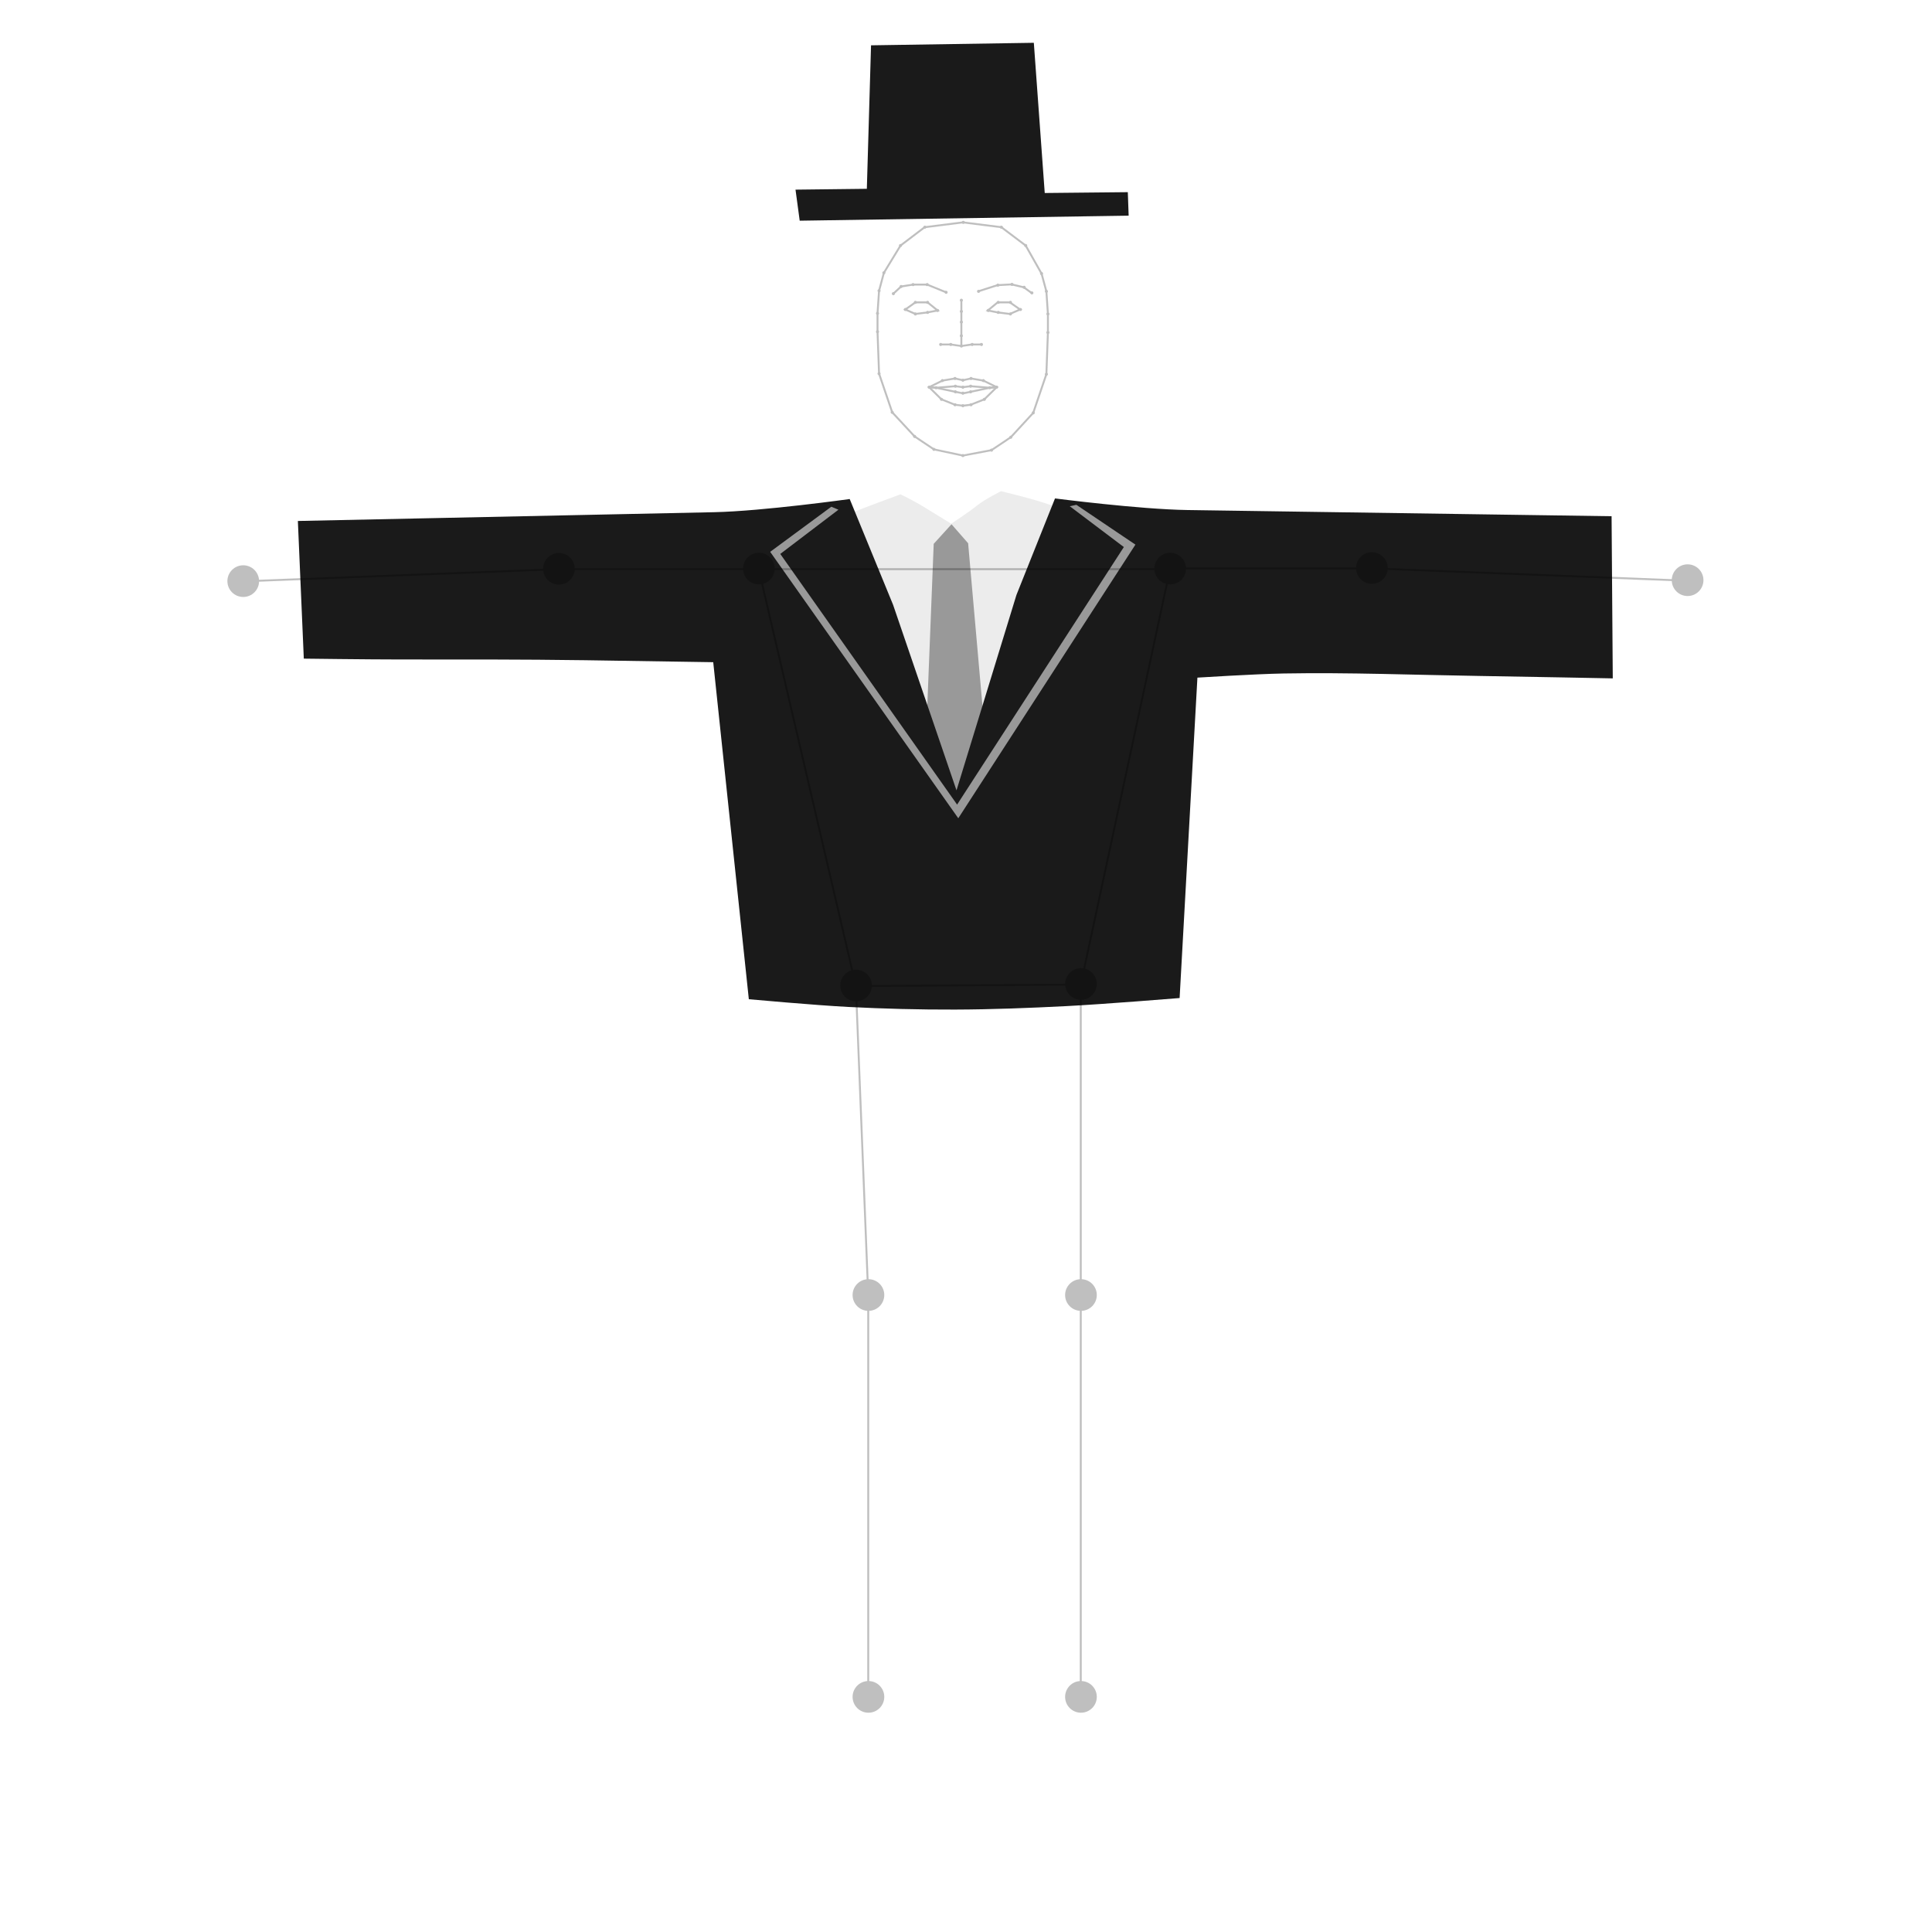
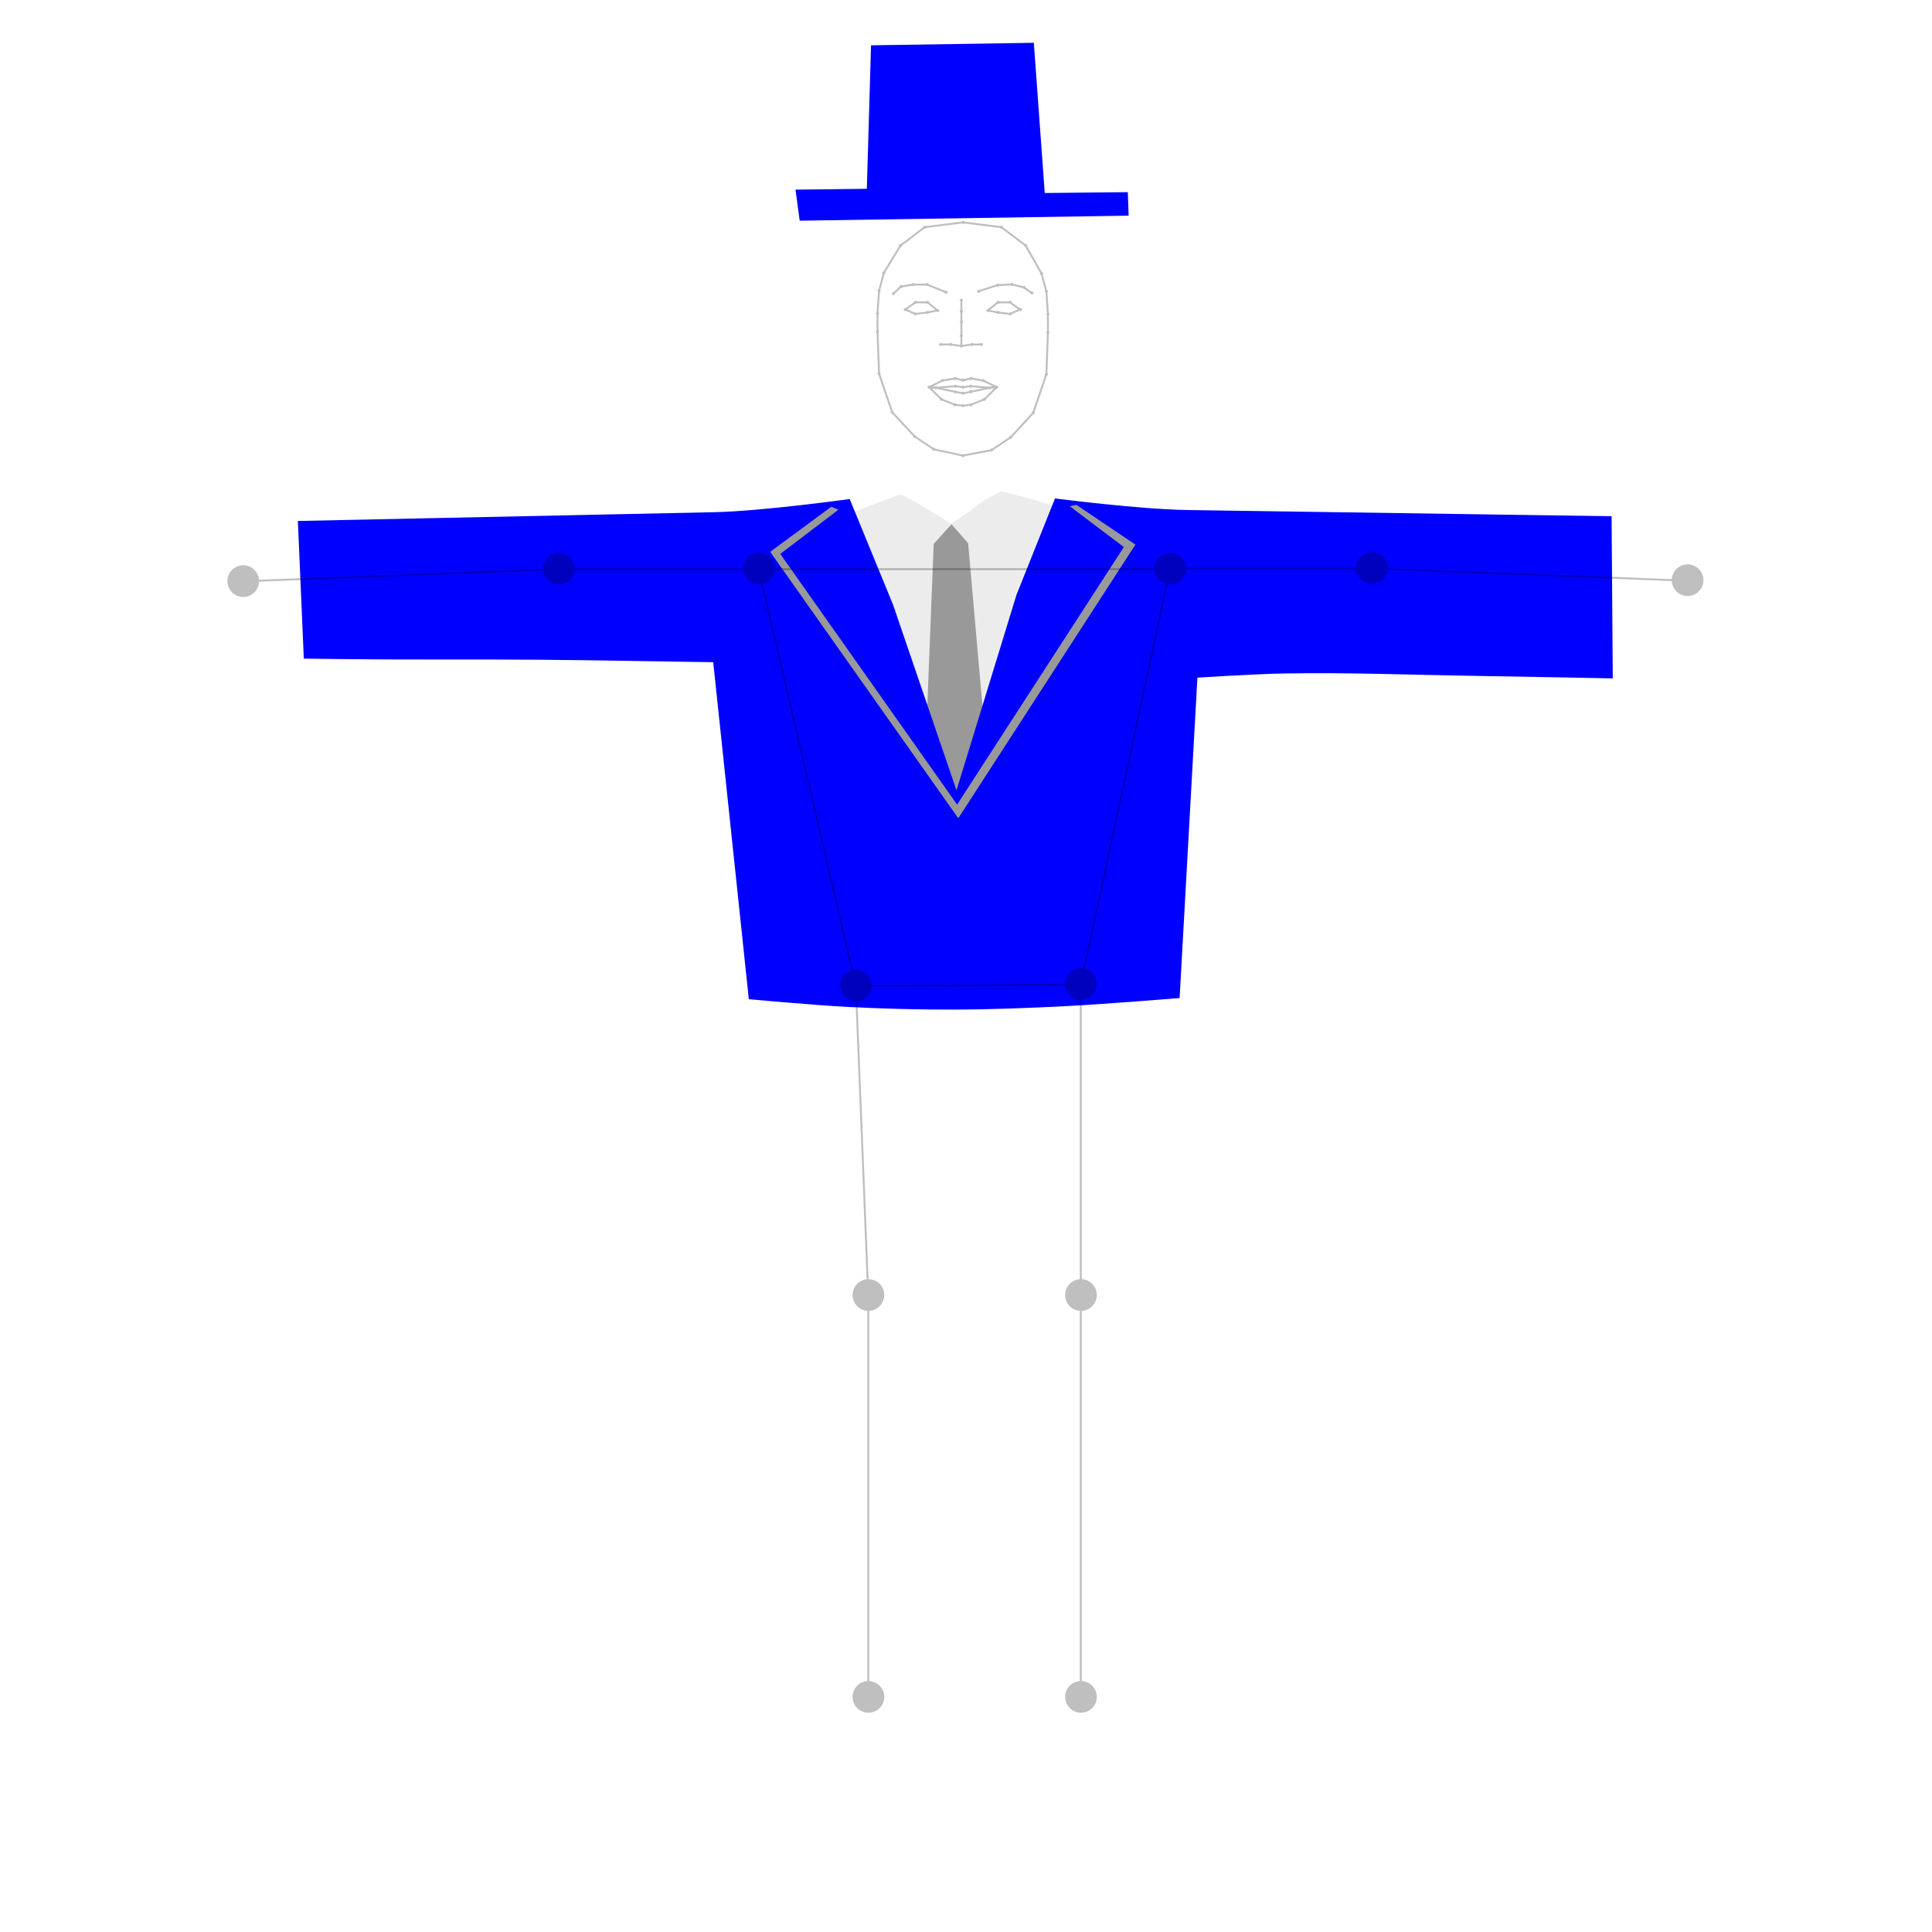
<svg xmlns="http://www.w3.org/2000/svg" version="1.1" id="Layer_1" x="0px" y="0px" width="1000px" height="1000px" viewBox="0 0 1000 1000" style="enable-background:new 0 0 1000 1000;" xml:space="preserve">
  <defs id="defs993" />
  <g id="illustration" style="fill:#000000">
    <path style="fill:#ececec" d="m 397.37,277.697 c 0,0 30.345,-7.197 45.991,-13.292 9.169,-3.572 22.728,-8.544 22.728,-8.544 0,0 6.197,2.898 12.49,6.761 l 13.759,8.447 c 0,0 9.155,-5.979 13.515,-9.511 3.727,-3.02 12.268,-7.321 12.268,-7.321 0,0 13.961,3.345 21.484,5.777 17.36,5.613 55.068,19.316 55.068,19.316 L 500.307,480.251 Z" id="path1138" />
    <path style="fill:#999999" d="m 492.502,271.353 -9.214,10.135 c 0,0 -0.762,19.238 -1.143,28.858 -0.64,16.141 -1.279,32.281 -1.919,48.422 -1.129,28.499 -3.388,85.497 -3.388,85.497 l 17.506,21.192 21.192,-20.577 c 0,0 -5.026,-57.002 -7.54,-85.504 -1.422,-16.126 -2.844,-32.252 -4.266,-48.378 -0.876,-9.939 -2.629,-29.816 -2.629,-29.816 z" id="path1194" />
-     <path style="fill:#1a1a1a" d="m 154.177,269.656 c 0,0 43.743,-0.923 65.615,-1.384 24.463,-0.516 48.926,-1.032 73.389,-1.548 25.473,-0.537 50.946,-1.075 76.419,-1.612 25.244,-0.533 70.203,-6.819 70.203,-6.819 l 22.459,54.76 18.813,55.046 c 4.67,13.664 14.01,40.993 14.01,40.993 l 12.25,-39.937 c 6.257,-20.4 18.772,-61.201 18.772,-61.201 l 19.962,-49.968 c 0,0 43.636,5.641 68.525,6.005 l 75.157,1.098 c 29.101,0.425 58.202,0.851 87.303,1.276 19.033,0.278 57.099,0.834 57.099,0.834 l 0.614,83.929 c 0,0 -46.321,-0.905 -69.483,-1.262 -33.584,-0.517 -67.173,-1.866 -100.756,-1.274 -14.931,0.263 -44.749,2.145 -44.749,2.145 0,0 -2.902,52.244 -4.354,78.365 l -4.86,87.482 c 0,0 -38.959,3.172 -58.474,4.172 -19.255,0.986 -38.533,1.737 -57.813,1.8 -18.399,0.06 -36.805,-0.42 -55.18,-1.359 -17.198,-0.879 -51.505,-3.998 -51.505,-3.998 l -9.157,-86.689 -9.27,-87.759 c 0,0 -45.676,-0.738 -66.381,-1.026 -33.301,-0.463 -62.305,-0.379 -95.61,-0.383 -16.642,-0.002 -49.925,-0.434 -49.925,-0.434 z" id="path985" />
+     <path style="fill:#0000ff" d="m 154.177,269.656 c 0,0 43.743,-0.923 65.615,-1.384 24.463,-0.516 48.926,-1.032 73.389,-1.548 25.473,-0.537 50.946,-1.075 76.419,-1.612 25.244,-0.533 70.203,-6.819 70.203,-6.819 l 22.459,54.76 18.813,55.046 c 4.67,13.664 14.01,40.993 14.01,40.993 l 12.25,-39.937 c 6.257,-20.4 18.772,-61.201 18.772,-61.201 l 19.962,-49.968 c 0,0 43.636,5.641 68.525,6.005 l 75.157,1.098 c 29.101,0.425 58.202,0.851 87.303,1.276 19.033,0.278 57.099,0.834 57.099,0.834 l 0.614,83.929 c 0,0 -46.321,-0.905 -69.483,-1.262 -33.584,-0.517 -67.173,-1.866 -100.756,-1.274 -14.931,0.263 -44.749,2.145 -44.749,2.145 0,0 -2.902,52.244 -4.354,78.365 l -4.86,87.482 c 0,0 -38.959,3.172 -58.474,4.172 -19.255,0.986 -38.533,1.737 -57.813,1.8 -18.399,0.06 -36.805,-0.42 -55.18,-1.359 -17.198,-0.879 -51.505,-3.998 -51.505,-3.998 l -9.157,-86.689 -9.27,-87.759 c 0,0 -45.676,-0.738 -66.381,-1.026 -33.301,-0.463 -62.305,-0.379 -95.61,-0.383 -16.642,-0.002 -49.925,-0.434 -49.925,-0.434 z" id="path985" />
    <path style="fill:#999999" d="m 433.968,263.821 -16.1,12.245 -13.998,10.647 40.949,58.052 50.574,71.697 50.828,-78.508 35.48,-54.802 -12.4,-9.359 -15.591,-11.768 3.416,-0.732 15.458,10.422 15.105,10.184 -38.109,58.869 -53.574,82.759 -54.053,-76.56 -43.306,-61.339 15.873,-11.712 15.761,-11.63 z" id="path1466" />
-     <path style="fill:#1a1a1a" d="m 413.927,114.232 170.262,-2.606 -0.434,-12.162 -43,0.434 -5.646,-77.747 -84.262,1.303 -2.172,74.272 -36.919,0.434 z" id="path1904" />
+     <path style="fill:#0000ff" d="m 413.927,114.232 170.262,-2.606 -0.434,-12.162 -43,0.434 -5.646,-77.747 -84.262,1.303 -2.172,74.272 -36.919,0.434 z" id="path1904" />
  </g>
  <g id="skeleton_1_" style="opacity:0.25">
    <circle id="rightShoulder" cx="392.8" cy="294.3" r="8.2" />
    <circle id="rightElbow" cx="289.3" cy="294.4" r="8.2" />
    <circle id="rightWrist" transform="matrix(0.9951,-0.09853767,0.09853767,0.9951,-29.0274,13.8698)" cx="125.9" cy="300.8" r="8.2" />
    <circle id="rightHip" cx="443.1" cy="510.1" r="8.2" />
    <circle id="rightKnee" cx="449.5" cy="670.3" r="8.2" />
    <circle id="rightAnkle" cx="449.5" cy="878.3" r="8.2" />
    <circle id="leftShoulder" cx="605.7" cy="294.3" r="8.2" />
    <circle id="leftElbow" cx="710.1" cy="294" r="8.2" />
    <circle id="leftWrist" cx="873.5" cy="300.3" r="8.2" />
    <circle id="leftHip" cx="559.5" cy="509.3" r="8.2" />
    <circle id="leftKnee" cx="559.5" cy="670.3" r="8.2" />
    <circle id="leftAnkle" cx="559.5" cy="878.3" r="8.2" />
    <polygon style="fill:none;stroke:#000000;stroke-miterlimit:10" points="443,510.4 559.4,509.6 605.6,294.6 392.7,294.6 " id="polygon886" />
    <polyline style="fill:none;stroke:#000000;stroke-miterlimit:10" points="391.7,294.6 289,294.6 125.7,300.9  " id="polyline888" />
    <polyline style="fill:none;stroke:#000000;stroke-miterlimit:10" points="607.1,294.2 710.3,294.2 873.6,300.6  " id="polyline890" />
    <polyline style="fill:none;stroke:#000000;stroke-miterlimit:10" points="443,510.4 449.4,670.6 449.4,878.6  " id="polyline892" />
    <polyline style="fill:none;stroke:#000000;stroke-miterlimit:10" points="559.4,509.6 559.4,670.6 559.4,878.6  " id="polyline894" />
    <circle id="rightEye0" cx="468.6" cy="160.2" r="0.8" />
    <circle id="rightBrow1" cx="466.4" cy="148.3" r="0.8" />
    <circle id="rightBrow4" cx="489.7" cy="151.3" r="0.8" />
    <circle id="nose1" cx="497.6" cy="161.2" r="0.8" />
    <circle id="rightBrow3" cx="479.9" cy="147.3" r="0.8" />
    <circle id="rightEye1" cx="473.8" cy="156.5" r="0.8" />
    <circle id="rightBrow0" cx="462.4" cy="152" r="0.8" />
    <circle id="rightBrow2" cx="472.6" cy="147.3" r="0.8" />
    <circle id="rightEye5" cx="473.8" cy="162.5" r="0.8" />
    <circle id="rightEye2" cx="480.1" cy="156.5" r="0.8" />
    <circle id="rightEye3" cx="485.3" cy="160.7" r="0.8" />
    <circle id="nose0" cx="497.6" cy="155.4" r="0.8" />
    <circle id="nose3" cx="497.6" cy="173.8" r="0.8" />
    <circle id="rightNose0" cx="486.9" cy="178.3" r="0.8" />
    <circle id="rightMouthCorner" cx="480.9" cy="200.4" r="0.8" />
    <circle id="rightNose1" cx="492.1" cy="178.3" r="0.8" />
    <circle id="rightUpperLipTop0" cx="487.8" cy="197" r="0.8" />
    <circle id="nose2" cx="497.6" cy="166.7" r="0.8" />
    <circle id="nose4" cx="497.6" cy="179.1" r="0.8" />
    <circle id="upperLipTopMid" cx="498.4" cy="196.8" r="0.8" />
    <circle id="rightUpperLipTop1" cx="494.3" cy="195.9" r="0.8" />
    <path id="rightMiddleLip" d="m 484.5,199.9 c 0.4,0 0.8,0.4 0.8,0.8 0,0.4 -0.4,0.8 -0.8,0.8 -0.4,0 -0.8,-0.4 -0.8,-0.8 0,-0.4 0.4,-0.8 0.8,-0.8 z" />
    <circle id="lowerLipBottomMid" cx="498.4" cy="210" r="0.8" />
    <circle id="upperLipBottomMid" cx="498.4" cy="200.4" r="0.8" />
    <circle id="lowerLipTopMid" cx="498.4" cy="203.5" r="0.8" />
    <circle id="rightUpperLipBottom1" cx="494.5" cy="199.9" r="0.8" />
    <circle id="rightLowerLipTop0" cx="494.5" cy="202.8" r="0.8" />
    <circle id="rightLowerLipBottom1" cx="494.3" cy="209.5" r="0.8" />
    <circle id="rightLowerLipBottom0" cx="487.3" cy="206.7" r="0.8" />
    <circle id="rightEye4" cx="480.1" cy="161.7" r="0.8" />
    <circle id="jawMid" cx="498.4" cy="235.8" r="0.8" />
    <circle id="rightJaw7" cx="483.4" cy="232.6" r="0.8" />
    <circle id="rightJaw6" cx="473.4" cy="225.9" r="0.8" />
    <circle id="rightJaw5" cx="461.8" cy="213.4" r="0.8" />
    <circle id="rightJaw4" cx="455" cy="193.4" r="0.8" />
    <circle id="rightJaw3" cx="454.2" cy="171.7" r="0.8" />
    <circle id="rightJaw2" cx="454.2" cy="162.2" r="0.8" />
    <circle id="rightJaw1" cx="455" cy="150.5" r="0.8" />
    <circle id="rightJaw0" cx="457.5" cy="141.2" r="0.8" />
    <circle id="topMid" cx="498.6" cy="115.1" r="0.8" />
    <circle id="leftTop0" cx="518.3" cy="117.6" r="0.8" />
    <circle id="leftTop1" cx="530.9" cy="127.1" r="0.8" />
    <circle id="leftEye0" cx="528.2" cy="160.2" r="0.8" />
    <circle id="leftBrow1" cx="530.1" cy="148.7" r="0.8" />
    <circle id="leftBrow4" cx="506.5" cy="150.8" r="0.8" />
    <circle id="leftBrow3" cx="516.5" cy="147.6" r="0.8" />
    <circle id="leftEye1" cx="523" cy="156.5" r="0.8" />
    <circle id="leftBrow0" cx="534.1" cy="151.6" r="0.8" />
    <circle id="leftBrow2" cx="523.8" cy="147.2" r="0.8" />
    <circle id="leftEye5" cx="523" cy="162.5" r="0.8" />
    <circle id="leftEye2" cx="516.7" cy="156.5" r="0.8" />
    <circle id="leftEye3" cx="511.5" cy="160.7" r="0.8" />
    <circle id="leftNose0" cx="508" cy="178.3" r="0.8" />
    <circle id="leftMouthCorner" cx="515.9" cy="200.4" r="0.8" />
    <circle id="leftNose1" cx="503.2" cy="178.3" r="0.8" />
    <circle id="leftUpperLipTop0" cx="509" cy="197" r="0.8" />
    <circle id="leftUpperLipTop1" cx="502.6" cy="195.9" r="0.8" />
    <path id="leftMiddleLip" d="m 512.3,199.9 c 0.4,0 0.8,0.4 0.8,0.8 0,0.4 -0.4,0.8 -0.8,0.8 -0.4,0 -0.8,-0.4 -0.8,-0.8 0,-0.4 0.4,-0.8 0.8,-0.8 z" />
    <circle id="leftUpperLipBottom1" cx="502.4" cy="199.9" r="0.8" />
    <circle id="leftLowerLipTop0" cx="502.4" cy="202.8" r="0.8" />
    <circle id="leftLowerLipBottom1" cx="502.6" cy="209.5" r="0.8" />
    <circle id="leftLowerLipBottom0" cx="509.5" cy="206.7" r="0.8" />
    <circle id="leftEye4" cx="516.7" cy="161.7" r="0.8" />
    <circle id="leftJaw7" cx="513.2" cy="233" r="0.8" />
    <circle id="leftJaw6" cx="523.2" cy="226.3" r="0.8" />
    <circle id="leftJaw5" cx="534.8" cy="213.7" r="0.8" />
    <circle id="leftJaw4" cx="541.6" cy="193.7" r="0.8" />
    <circle id="leftJaw3" cx="542.4" cy="172.1" r="0.8" />
    <circle id="leftJaw2" cx="542.4" cy="162.5" r="0.8" />
    <circle id="leftJaw1" cx="541.6" cy="150.8" r="0.8" />
    <circle id="leftJaw0" cx="539.1" cy="141.6" r="0.8" />
    <polyline style="fill:none;stroke:#000000;stroke-miterlimit:10" points="498.4,115.1 478.6,117.6 466.1,127.1 457.5,141.2    455,150.5 454.2,162.2 454.2,171.7 455,193.4 461.8,213.4 473.4,225.9 483.4,232.6 498.4,235.8 513.2,233 523.2,226.3 534.8,213.7    541.6,193.7 542.4,172.1 542.4,162.5 541.6,150.8 539.1,141.6 530.9,127.1 518.3,117.6 498.4,115.1  " id="polyline967" />
    <polyline style="fill:none;stroke:#000000;stroke-miterlimit:10" points="462.4,152 466.4,148.3 472.6,147.3 479.9,147.3    489.7,151.3  " id="polyline969" />
    <polygon style="fill:none;stroke:#000000;stroke-miterlimit:10" points="473.8,156.5 480.1,156.5 485.3,160.7 480.1,161.7 473.8,162.5 468.6,160.2 " id="polygon971" />
    <polyline style="fill:none;stroke:#000000;stroke-miterlimit:10" points="486.9,178.3 492.1,178.3 497.6,179.1 497.6,173.8    497.6,166.7 497.6,161.2 497.6,155.4  " id="polyline973" />
    <polyline style="fill:none;stroke:#000000;stroke-miterlimit:10" points="533.9,151.6 529.9,148.7 523.6,147.2 516.3,147.6    506.3,150.8  " id="polyline975" />
    <polygon style="fill:none;stroke:#000000;stroke-miterlimit:10" points="522.7,156.5 516.4,156.5 511.3,160.7 516.4,161.7 522.7,162.5 528,160.2 " id="polygon977" />
    <polyline style="fill:none;stroke:#000000;stroke-miterlimit:10" points="508,178.3 503,178.3 497.6,179.1  " id="polyline979" />
    <polygon style="fill:none;stroke:#000000;stroke-miterlimit:10" points="487.8,197 494.3,195.9 498.4,196.8 502.6,195.9 509,197 515.9,200.4 509.5,206.7 502.4,209.5 498.4,210 494.3,209.5 487.3,206.7 480.9,200.4 " id="polygon981" />
    <polyline style="fill:none;stroke:#000000;stroke-miterlimit:10" points="480.9,200.4 484.5,200.7 494.5,199.9 498.4,200.4    502.4,199.9 512.3,200.7 515.9,200.4  " id="polyline983" />
    <polyline style="fill:none;stroke:#000000;stroke-miterlimit:10" points="480.9,200.4 484.5,200.7 494.5,202.8 498.4,203.6    502.4,202.8 512.3,200.7 515.9,200.4  " id="polyline985" />
    <circle id="rightTop0" cx="478.7" cy="117.6" r="0.8" />
    <circle id="rightTop1" cx="466.1" cy="127.1" r="0.8" />
  </g>
</svg>
